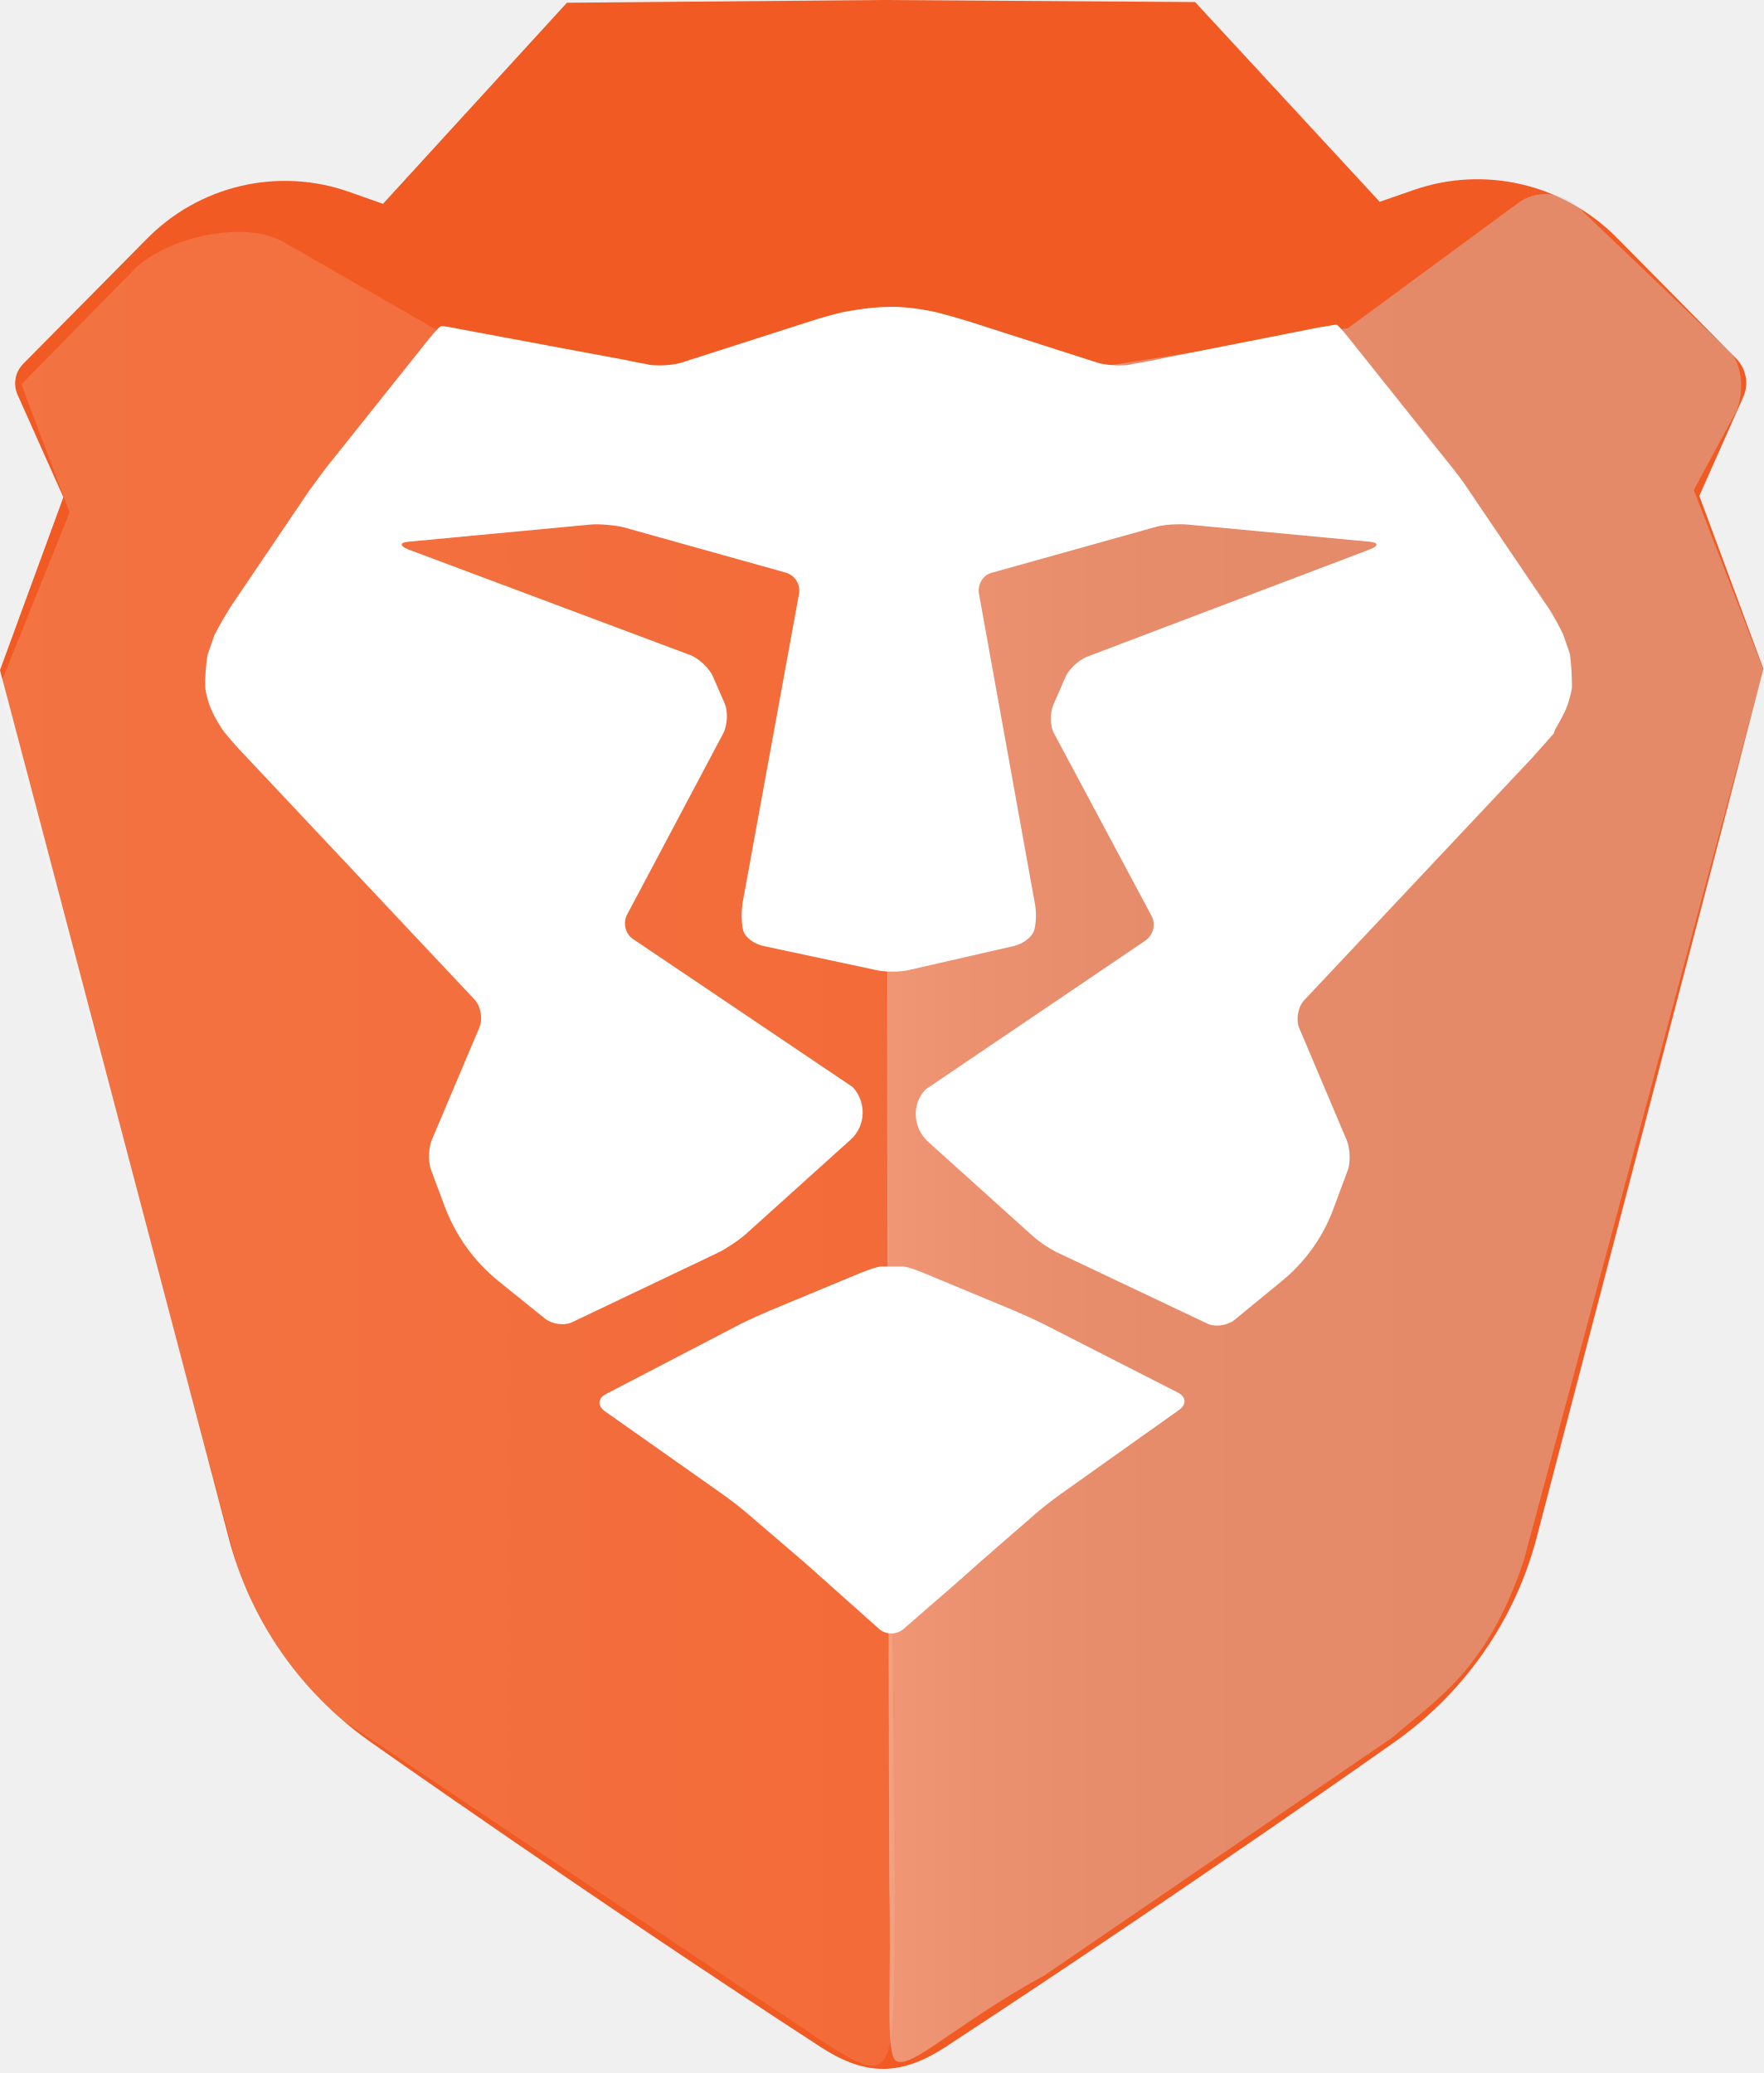
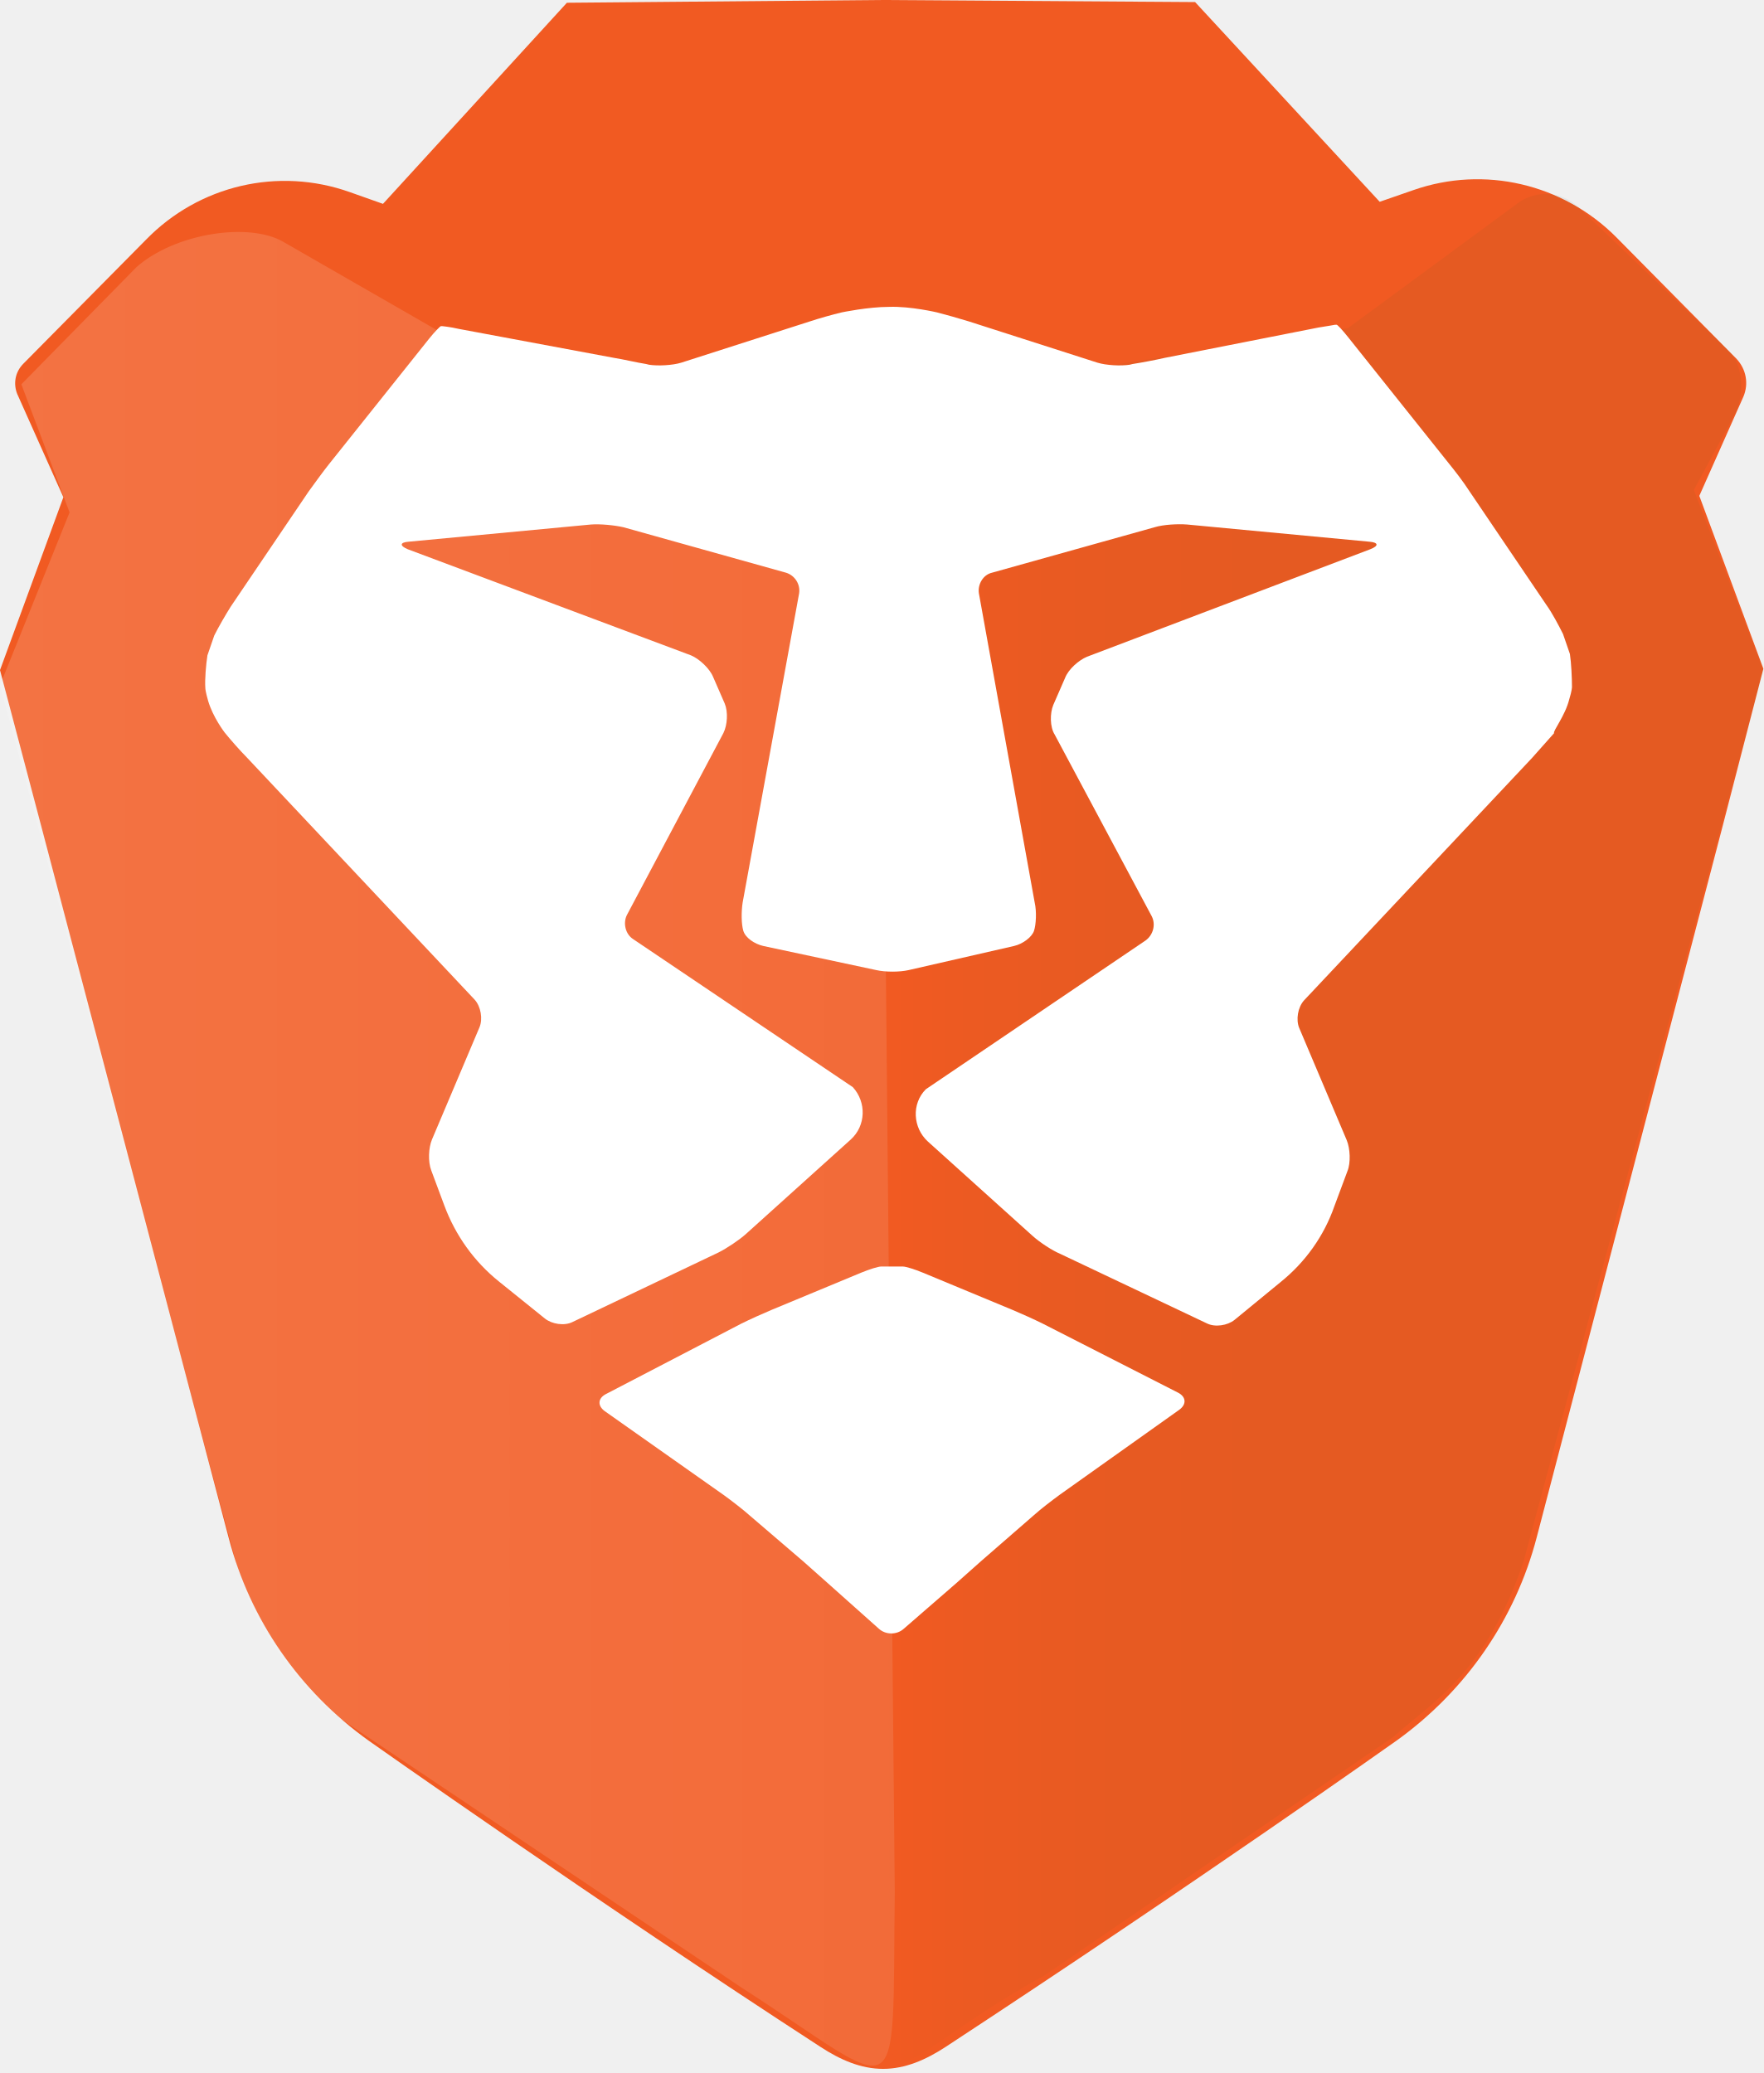
- <svg xmlns="http://www.w3.org/2000/svg" viewBox="0 0 256 301">
+ <svg xmlns="http://www.w3.org/2000/svg" viewBox="0 0 256 301" version="1.1" preserveAspectRatio="xMidYMid">
  <defs>
-     <linearGradient id="SVGE5ozGNYt" x1="0%" x2="100.097%" y1="50.018%" y2="50.018%">
-       <stop offset="0%" stop-color="#fff" />
-       <stop offset="14.13%" stop-color="#fff" stop-opacity=".958" />
-       <stop offset="100%" stop-color="#fff" stop-opacity=".7" />
+     <linearGradient x1="0%" y1="50.018%" x2="100.097%" y2="50.018%" id="linearGradient-1">
+       <stop stop-color="#FFFFFF" offset="0%" />
+       <stop stop-color="#FFFFFF" stop-opacity="0.958" offset="14.13%" />
+       <stop stop-color="#FFFFFF" stop-opacity="0.7" offset="100%" />
    </linearGradient>
-     <linearGradient id="SVGXA4vbbdk" x1="-.039%" x2="100%" y1="49.982%" y2="49.982%">
-       <stop offset="0%" stop-color="#f1f1f2" />
-       <stop offset="9.191%" stop-color="#e4e5e6" />
-       <stop offset="23.57%" stop-color="#d9dadb" />
-       <stop offset="43.8%" stop-color="#d2d4d5" />
-       <stop offset="100%" stop-color="#d0d2d3" />
+     <linearGradient x1="-0.039%" y1="49.982%" x2="100%" y2="49.982%" id="linearGradient-2">
+       <stop stop-color="#F1F1F2" offset="0%" />
+       <stop stop-color="#E4E5E6" offset="9.191%" />
+       <stop stop-color="#D9DADB" offset="23.57%" />
+       <stop stop-color="#D2D4D5" offset="43.8%" />
+       <stop stop-color="#D0D2D3" offset="100%" />
    </linearGradient>
  </defs>
-   <path fill="#f15a22" d="M256 97.1L246.7 72l6.4-14.4c.8-1.9.4-4-1-5.5l-17.5-17.7c-7.7-7.7-19.1-10.4-29.4-6.8l-4.9 1.7l-26.8-29l-45.3-.3h-.3L82.3.4L55.6 29.6l-4.8-1.7c-10.4-3.7-21.9-1-29.6 6.9l-17.8 18c-1.2 1.2-1.5 2.9-.9 4.4l6.7 15L0 97.3L6 120l27.2 103.3c3.1 11.9 10.3 22.3 20.4 29.5c0 0 33 23.3 65.5 44.4c2.9 1.9 5.9 3.2 9.1 3.2s6.2-1.3 9.1-3.2c36.6-24 65.5-44.5 65.5-44.5c10-7.2 17.2-17.6 20.3-29.5l27-103.3z" />
-   <path fill="url(#SVGE5ozGNYt)" d="M34.5 227.7L0 99.5l10.1-25.1l-7-18.6l16.7-17c5.5-4.9 16.3-6.6 21.3-3.7l26.1 15l34 7.9l26.5-11l2.2 227.7c-.4 32.8 1.7 29.3-22.4 13.8L48 248.6c-6.4-6.1-11.3-13-13.5-20.9" opacity=".15" />
-   <path fill="url(#SVGXA4vbbdk)" d="m202.2 252.246l-50.6 34.6c-14.1 7.7-20.9 15.3-22 11.6c-.9-2.9-.2-11.4-.5-24.6l-.6-222.7c.1-2.2 1.6-5.9 4.2-5.5l25.8 7.8l37.2-5.8l24.6-18.1c2.6-2 6.4-1.8 8.8.5l22 21c2 2.1 2.1 6.2.9 8.8l-6.1 11.3l10.1 26.1l-34.8 129.4c-5.4 16.1-13 20.3-19 25.6" opacity=".4" />
-   <path fill="#fff" d="M134 184.801c-1.2-.5-2.5-.9-2.9-.9h-3.2c-.4 0-1.7.4-2.9.9l-13 5.4c-1.2.5-3.2 1.4-4.4 2l-19.6 10.2c-1.2.6-1.3 1.7-.2 2.5l17.3 12.2c1.1.8 2.8 2.1 3.8 3l7.7 6.6c1 .9 2.6 2.3 3.6 3.2l7.4 6.6c1 .9 2.6.9 3.6 0l7.6-6.6c1-.9 2.6-2.3 3.6-3.2l7.7-6.7c1-.9 2.7-2.2 3.8-3l17.3-12.3c1.1-.8 1-1.9-.2-2.5l-19.6-10c-1.2-.6-3.2-1.5-4.4-2z" />
-   <path fill="#fff" d="M227.813 101.557c.4-1.3.4-1.8.4-1.8c0-1.3-.1-3.5-.3-4.8l-1-2.9c-.6-1.2-1.6-3.1-2.4-4.2l-11.3-16.7c-.7-1.1-2-2.8-2.9-3.9l-14.6-18.3c-.8-1-1.6-1.9-1.7-1.8h-.2s-1.1.2-2.4.4l-22.3 4.4c-1.3.3-3.4.7-4.7.9l-.4.1c-1.3.2-3.4.1-4.7-.3l-18.7-6c-1.3-.4-3.4-1-4.6-1.3c0 0-3.8-.9-6.9-.8c-3.1 0-6.9.8-6.9.8c-1.3.3-3.4.9-4.6 1.3l-18.7 6c-1.3.4-3.4.5-4.7.3l-.4-.1c-1.3-.2-3.4-.7-4.7-.9l-22.5-4.2c-1.3-.3-2.4-.4-2.4-.4h-.2c-.1 0-.9.8-1.7 1.8l-14.6 18.3c-.8 1-2.1 2.8-2.9 3.9l-11.3 16.7c-.7 1.1-1.8 3-2.4 4.2l-1 2.9c-.2 1.3-.4 3.5-.3 4.8c0 0 0 .4.4 1.8c.7 2.4 2.4 4.6 2.4 4.6c.8 1 2.3 2.7 3.2 3.6l33.1 35.2c.9 1 1.2 2.8.7 4l-6.9 16.3c-.5 1.2-.6 3.2-.1 4.5l1.9 5.1c1.6 4.3 4.3 8.1 7.9 11l6.7 5.4c1 .8 2.8 1.1 4 .5l21.2-10.1c1.2-.6 3-1.8 4-2.7l15.2-13.7c2.2-2 2.3-5.4.3-7.6l-31.9-21.5c-1.1-.7-1.5-2.3-.9-3.5l14-26.4c.6-1.2.7-3.1.2-4.3l-1.7-3.9c-.5-1.2-2-2.6-3.2-3.1l-41.1-15.4c-1.2-.5-1.2-1 .1-1.1l26.5-2.5c1.3-.1 3.4.1 4.7.4l23.6 6.6c1.3.4 2.1 1.7 1.9 3l-8.2 44.9c-.2 1.3-.2 3.1.1 4.1s1.6 1.9 2.9 2.2l16.4 3.5c1.3.3 3.4.3 4.7 0l15.3-3.5c1.3-.3 2.6-1.3 2.9-2.2s.4-2.8.1-4.1l-8.1-44.9c-.2-1.3.6-2.7 1.9-3l23.6-6.6c1.3-.4 3.4-.5 4.7-.4l26.5 2.5c1.3.1 1.4.6.1 1.1l-41.1 15.6c-1.2.5-2.7 1.8-3.2 3.1l-1.7 3.9c-.5 1.2-.5 3.2.2 4.3l14.1 26.4c.6 1.2.2 2.7-.9 3.5l-31.9 21.6c-2.1 2.1-1.9 5.6.3 7.6l15.2 13.7c1 .9 2.8 2.1 4 2.6l21.3 10.1c1.2.6 3 .3 4-.5l6.7-5.5c3.6-2.9 6.3-6.7 7.8-11l1.9-5.1c.5-1.2.4-3.3-.1-4.5l-6.9-16.3c-.5-1.2-.2-3 .7-4l33.1-35.2c.9-1 2.3-2.6 3.2-3.6c-.2-.3 1.6-2.5 2.2-4.9" />
+   <g>
+     <path d="M256,97.1 L246.7,72 L253.1,57.6 C253.9,55.7 253.5,53.6 252.1,52.1 L234.6,34.4 C226.9,26.7 215.5,24 205.2,27.6 L200.3,29.3 L173.5,0.3 L128.2,0 L127.9,0 L82.3,0.4 L55.6,29.6 L50.8,27.9 C40.4,24.2 28.9,26.9 21.2,34.8 L3.4,52.8 C2.2,54 1.9,55.7 2.5,57.2 L9.2,72.2 L0,97.3 L6,120 L33.2,223.3 C36.3,235.2 43.5,245.6 53.6,252.8 C53.6,252.8 86.6,276.1 119.1,297.2 C122,299.1 125,300.4 128.2,300.4 C131.4,300.4 134.4,299.1 137.3,297.2 C173.9,273.2 202.8,252.7 202.8,252.7 C212.8,245.5 220,235.1 223.1,223.2 L250.1,119.9 L256,97.1 Z" fill="#F15A22" />
+     <path d="M34.5,227.7 L0,99.5 L10.1,74.4 L3.1,55.8 L19.8,38.8 C25.3,33.9 36.1,32.2 41.1,35.1 L67.2,50.1 L101.2,58 L127.7,47 L129.9,274.7 C129.5,307.5 131.6,304 107.5,288.5 L48,248.6 C41.6,242.5 36.7,235.6 34.5,227.7 Z" fill="url(#linearGradient-1)" opacity="0.15" style="mix-blend-mode: lighten;" />
+     <path d="M202.2,252.246 L151.6,286.846 C137.5,294.546 130.7,302.146 129.6,298.446 C128.7,295.546 129.4,287.046 129.1,273.846 L128.5,51.146 C128.6,48.946 130.1,45.246 132.7,45.646 L158.5,53.446 L195.7,47.646 L220.3,29.546 C222.9,27.546 226.7,27.746 229.1,30.046 L251.1,51.046 C253.1,53.146 253.2,57.246 252,59.846 L245.9,71.146 L256,97.246 L221.2,226.646 C215.8,242.746 208.2,246.946 202.2,252.246 Z" fill="url(#linearGradient-2)" opacity="0.4" style="mix-blend-mode: darken;" />
+     <path d="M134,184.801 C132.8,184.301 131.5,183.901 131.1,183.901 L129.5,183.901 L127.9,183.901 C127.5,183.901 126.2,184.301 125,184.801 L112,190.201 C110.8,190.701 108.8,191.601 107.6,192.201 L88,202.401 C86.8,203.001 86.7,204.101 87.8,204.901 L105.1,217.101 C106.2,217.901 107.9,219.201 108.9,220.101 L116.6,226.701 C117.6,227.601 119.2,229.001 120.2,229.901 L127.6,236.501 C128.6,237.401 130.2,237.401 131.2,236.501 L138.8,229.901 C139.8,229.001 141.4,227.601 142.4,226.701 L150.1,220.001 C151.1,219.101 152.8,217.801 153.9,217.001 L171.2,204.701 C172.3,203.901 172.2,202.801 171,202.201 L151.4,192.201 C150.2,191.601 148.2,190.701 147,190.201 L134,184.801 Z" fill="#FFFFFF" />
+     <path d="M227.813,101.557 C228.213,100.257 228.213,99.757 228.213,99.757 C228.213,98.457 228.113,96.257 227.913,94.957 L226.913,92.057 C226.313,90.857 225.313,88.957 224.513,87.857 L213.213,71.157 C212.513,70.057 211.213,68.357 210.313,67.257 L195.713,48.957 C194.913,47.957 194.113,47.057 194.013,47.157 L193.813,47.157 C193.813,47.157 192.713,47.357 191.413,47.557 L169.113,51.957 C167.813,52.257 165.713,52.657 164.413,52.857 L164.013,52.957 C162.713,53.157 160.613,53.057 159.313,52.657 L140.613,46.657 C139.313,46.257 137.213,45.657 136.013,45.357 C136.013,45.357 132.213,44.457 129.113,44.557 C126.013,44.557 122.213,45.357 122.213,45.357 C120.913,45.657 118.813,46.257 117.613,46.657 L98.913,52.657 C97.613,53.057 95.513,53.157 94.213,52.957 L93.813,52.857 C92.513,52.657 90.413,52.157 89.113,51.957 L66.613,47.757 C65.313,47.457 64.213,47.357 64.213,47.357 L64.013,47.357 C63.913,47.357 63.113,48.157 62.313,49.157 L47.713,67.457 C46.913,68.457 45.613,70.257 44.813,71.357 L33.513,88.057 C32.813,89.157 31.713,91.057 31.113,92.257 L30.113,95.157 C29.913,96.457 29.713,98.657 29.813,99.957 C29.813,99.957 29.813,100.357 30.213,101.757 C30.913,104.157 32.613,106.357 32.613,106.357 C33.413,107.357 34.913,109.057 35.813,109.957 L68.913,145.157 C69.813,146.157 70.113,147.957 69.613,149.157 L62.713,165.457 C62.213,166.657 62.113,168.657 62.613,169.957 L64.513,175.057 C66.113,179.357 68.813,183.157 72.413,186.057 L79.113,191.457 C80.113,192.257 81.913,192.557 83.113,191.957 L104.313,181.857 C105.513,181.257 107.313,180.057 108.313,179.157 L123.513,165.457 C125.713,163.457 125.813,160.057 123.813,157.857 L91.913,136.357 C90.813,135.657 90.413,134.057 91.013,132.857 L105.013,106.457 C105.613,105.257 105.713,103.357 105.213,102.157 L103.513,98.257 C103.013,97.057 101.513,95.657 100.313,95.157 L59.213,79.757 C58.013,79.257 58.013,78.757 59.313,78.657 L85.813,76.157 C87.113,76.057 89.213,76.257 90.513,76.557 L114.113,83.157 C115.413,83.557 116.213,84.857 116.013,86.157 L107.813,131.057 C107.613,132.357 107.613,134.157 107.913,135.157 C108.213,136.157 109.513,137.057 110.813,137.357 L127.213,140.857 C128.513,141.157 130.613,141.157 131.913,140.857 L147.213,137.357 C148.513,137.057 149.813,136.057 150.113,135.157 C150.413,134.257 150.513,132.357 150.213,131.057 L142.113,86.157 C141.913,84.857 142.713,83.457 144.013,83.157 L167.613,76.557 C168.913,76.157 171.013,76.057 172.313,76.157 L198.813,78.657 C200.113,78.757 200.213,79.257 198.913,79.757 L157.813,95.357 C156.613,95.857 155.113,97.157 154.613,98.457 L152.913,102.357 C152.413,103.557 152.413,105.557 153.113,106.657 L167.213,133.057 C167.813,134.257 167.413,135.757 166.313,136.557 L134.413,158.157 C132.313,160.257 132.513,163.757 134.713,165.757 L149.913,179.457 C150.913,180.357 152.713,181.557 153.913,182.057 L175.213,192.157 C176.413,192.757 178.213,192.457 179.213,191.657 L185.913,186.157 C189.513,183.257 192.213,179.457 193.713,175.157 L195.613,170.057 C196.113,168.857 196.013,166.757 195.513,165.557 L188.613,149.257 C188.113,148.057 188.413,146.257 189.313,145.257 L222.413,110.057 C223.313,109.057 224.713,107.457 225.613,106.457 C225.413,106.157 227.213,103.957 227.813,101.557 Z" fill="#FFFFFF" />
+   </g>
</svg>
